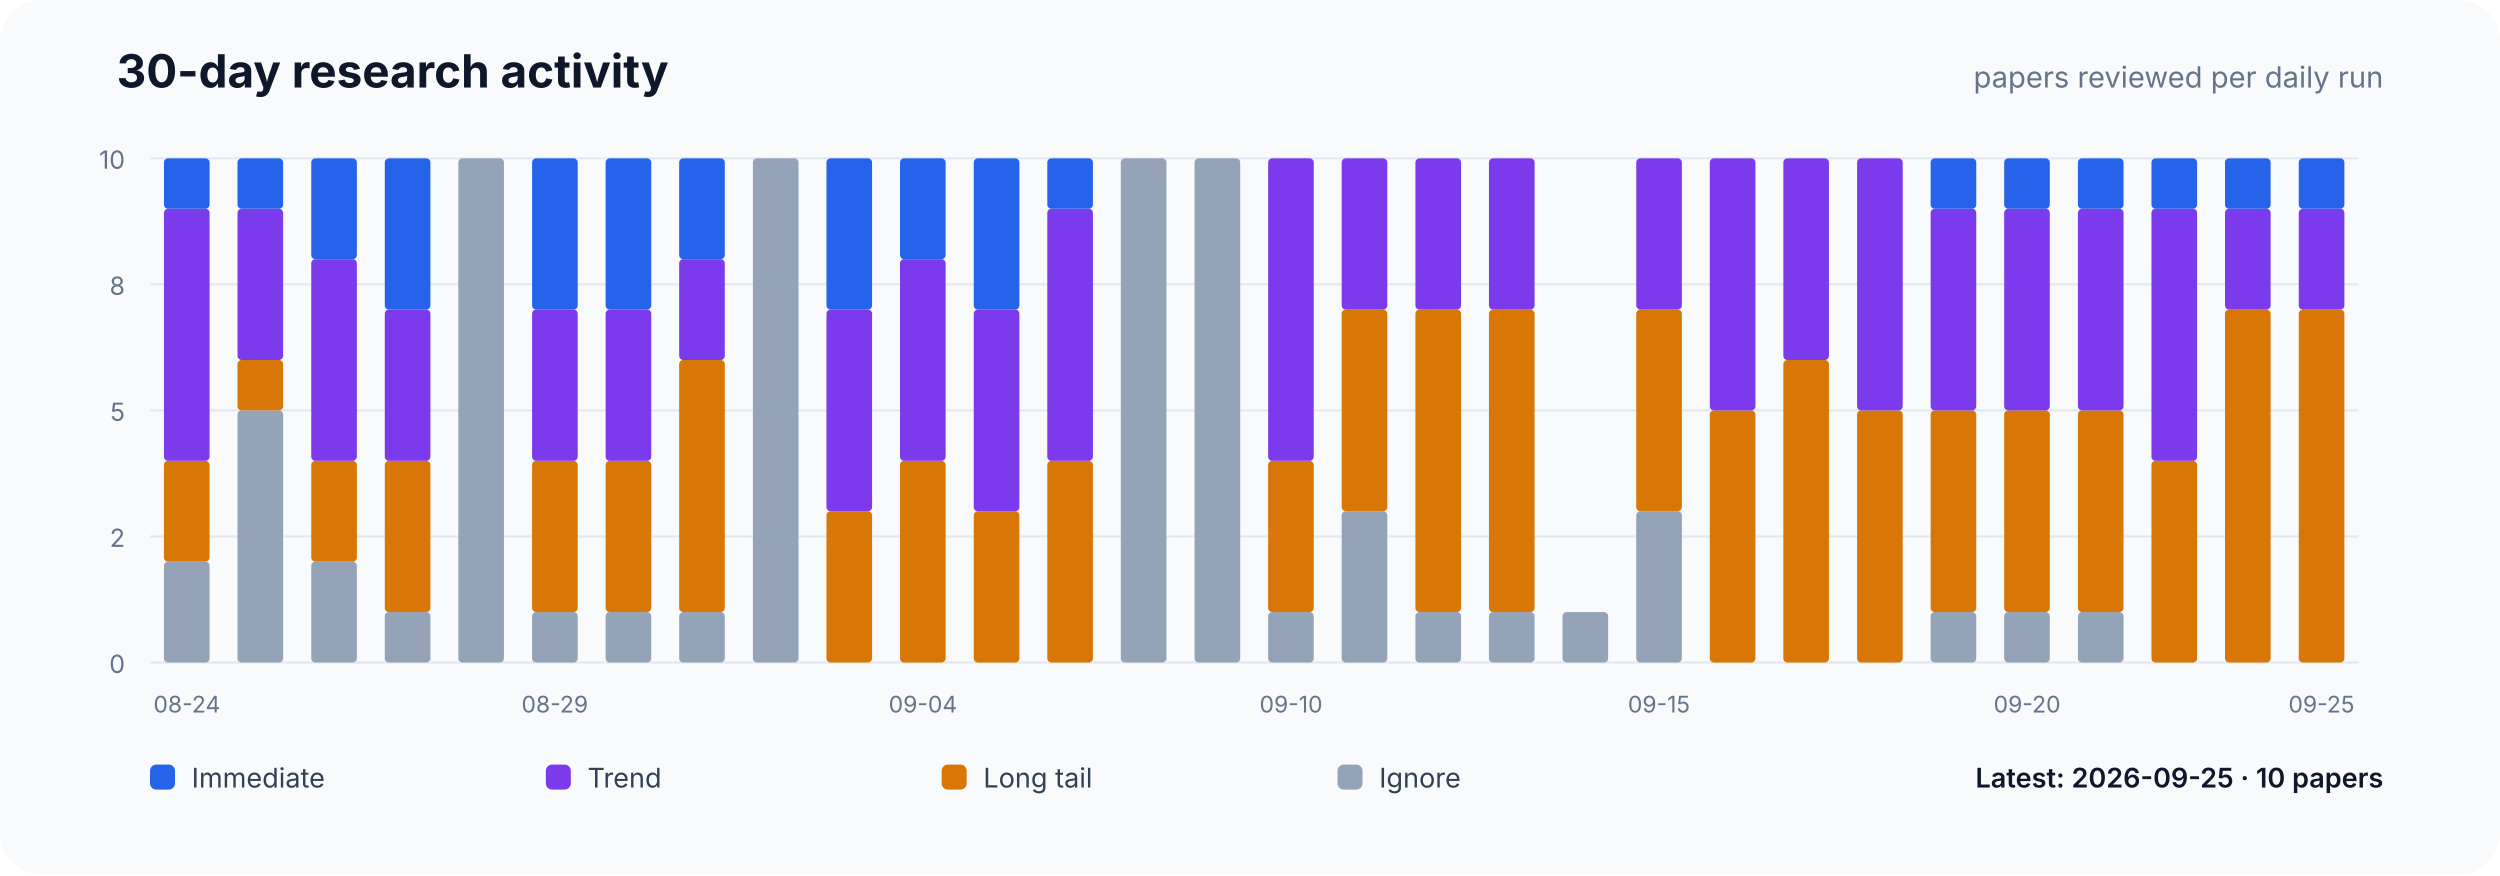
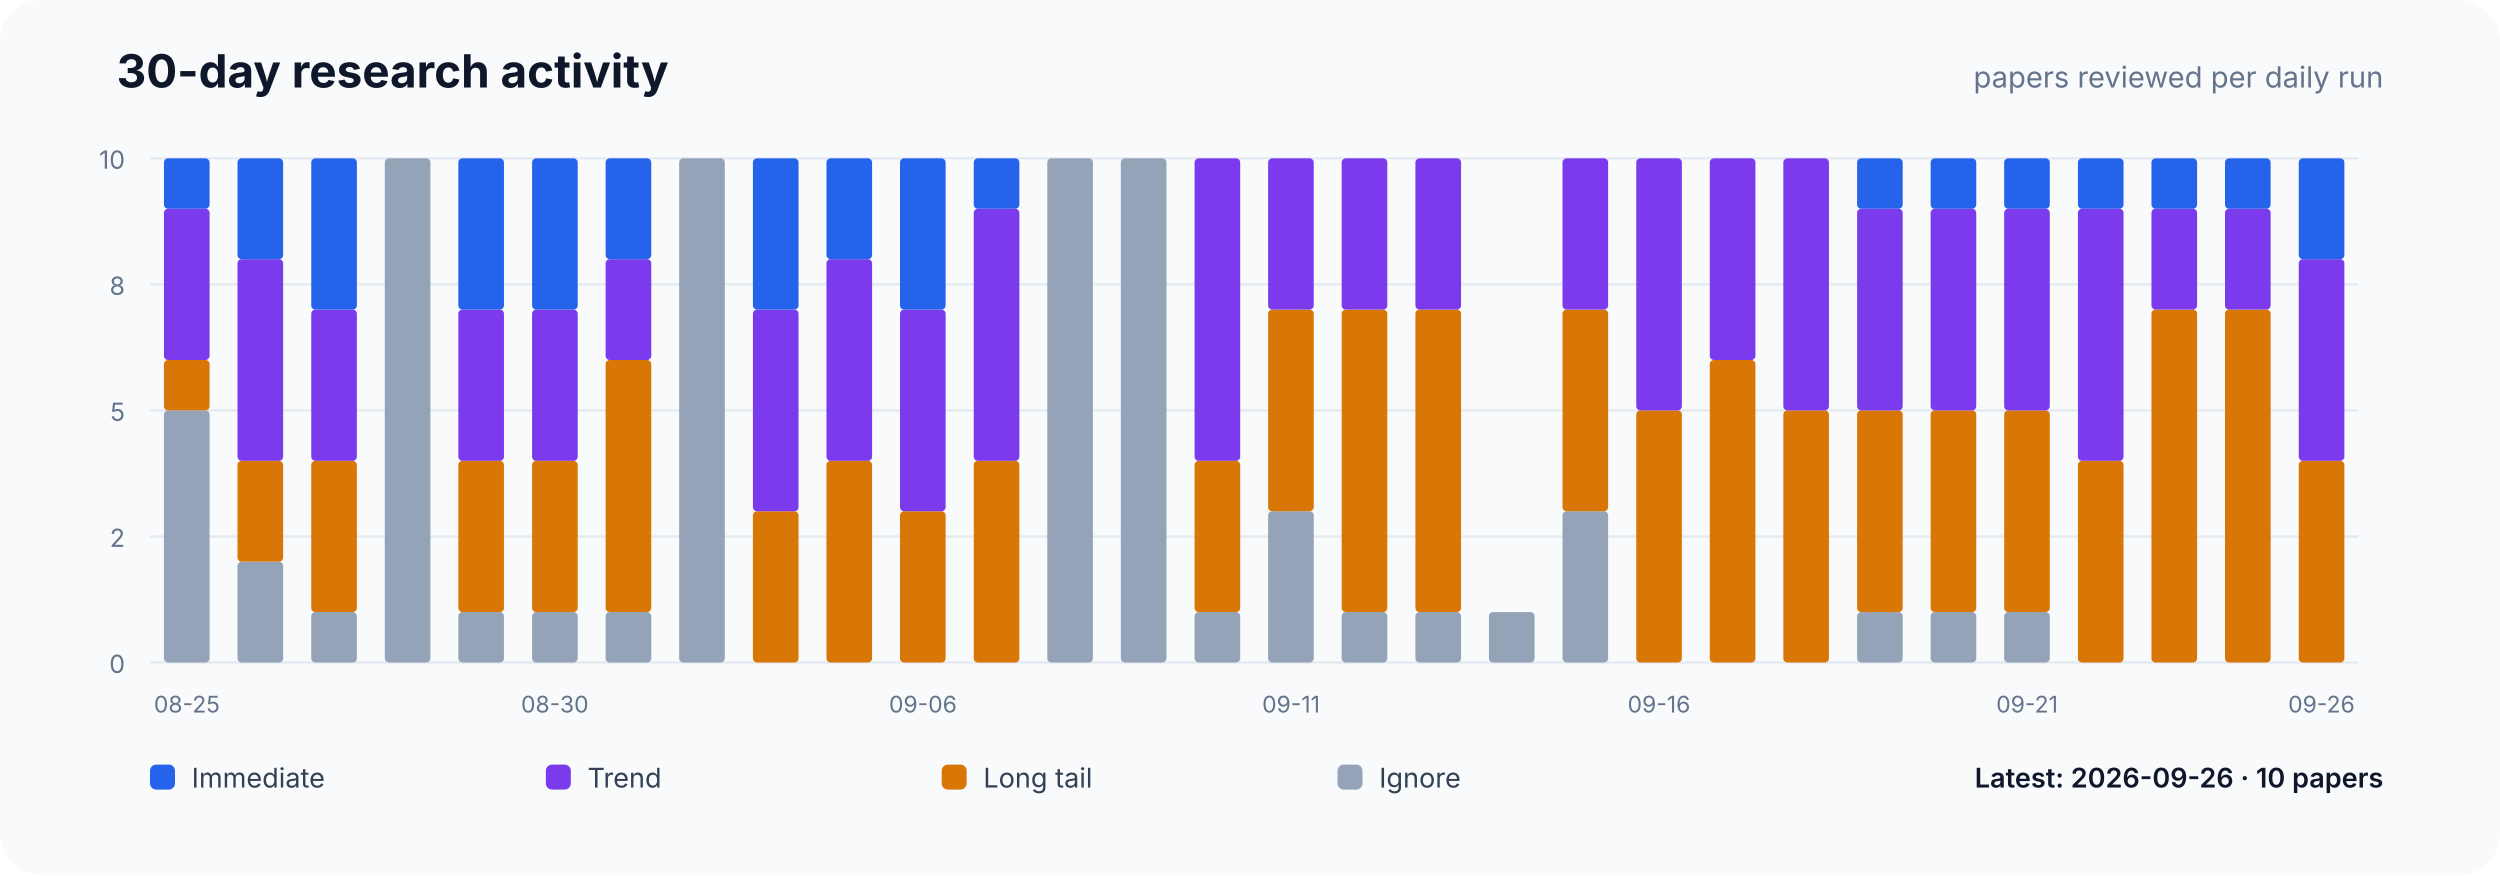
<svg xmlns="http://www.w3.org/2000/svg" width="1200" height="420" viewBox="0 0 1200 420" role="img" aria-labelledby="title desc">
  <rect width="1200" height="420" rx="20" fill="#f8fafc" />
  <text x="56" y="42" font-family="Inter,system-ui,sans-serif" font-size="22" font-weight="700" fill="#0f172a">30-day research activity</text>
  <text x="1144" y="42" text-anchor="end" font-family="Inter,system-ui,sans-serif" font-size="14" fill="#64748b">papers reviewed per daily run</text>
  <line x1="72" y1="318.0" x2="1132" y2="318.0" stroke="#e2e8f0" />
  <text x="60" y="323.0" text-anchor="end" font-family="Inter,system-ui,sans-serif" font-size="12" fill="#64748b">0</text>
  <line x1="72" y1="257.5" x2="1132" y2="257.5" stroke="#e2e8f0" />
  <text x="60" y="262.5" text-anchor="end" font-family="Inter,system-ui,sans-serif" font-size="12" fill="#64748b">2</text>
  <line x1="72" y1="197.0" x2="1132" y2="197.0" stroke="#e2e8f0" />
  <text x="60" y="202.0" text-anchor="end" font-family="Inter,system-ui,sans-serif" font-size="12" fill="#64748b">5</text>
  <line x1="72" y1="136.5" x2="1132" y2="136.5" stroke="#e2e8f0" />
  <text x="60" y="141.5" text-anchor="end" font-family="Inter,system-ui,sans-serif" font-size="12" fill="#64748b">8</text>
  <line x1="72" y1="76.0" x2="1132" y2="76.0" stroke="#e2e8f0" />
  <text x="60" y="81.0" text-anchor="end" font-family="Inter,system-ui,sans-serif" font-size="12" fill="#64748b">10</text>
-   <rect x="78.7" y="269.6" width="21.9" height="48.4" rx="2" fill="#94a3b8" />
-   <rect x="78.7" y="221.2" width="21.9" height="48.4" rx="2" fill="#d97706" />
-   <rect x="78.7" y="100.2" width="21.9" height="121.0" rx="2" fill="#7c3aed" />
+   <rect x="78.7" y="197.0" width="21.9" height="121.0" rx="2" fill="#94a3b8" />
+   <rect x="78.7" y="172.8" width="21.9" height="24.2" rx="2" fill="#d97706" />
+   <rect x="78.7" y="100.2" width="21.9" height="72.6" rx="2" fill="#7c3aed" />
  <rect x="78.7" y="76.0" width="21.9" height="24.2" rx="2" fill="#2563eb" />
-   <text x="89.7" y="342" text-anchor="middle" font-family="Inter,system-ui,sans-serif" font-size="11" fill="#64748b">08-24</text>
-   <rect x="114.0" y="197.0" width="21.9" height="121.0" rx="2" fill="#94a3b8" />
-   <rect x="114.0" y="172.8" width="21.9" height="24.2" rx="2" fill="#d97706" />
-   <rect x="114.0" y="100.2" width="21.9" height="72.6" rx="2" fill="#7c3aed" />
-   <rect x="114.0" y="76.0" width="21.9" height="24.2" rx="2" fill="#2563eb" />
-   <rect x="149.4" y="269.6" width="21.9" height="48.4" rx="2" fill="#94a3b8" />
-   <rect x="149.4" y="221.2" width="21.9" height="48.4" rx="2" fill="#d97706" />
-   <rect x="149.4" y="124.4" width="21.9" height="96.8" rx="2" fill="#7c3aed" />
-   <rect x="149.4" y="76.0" width="21.9" height="48.4" rx="2" fill="#2563eb" />
-   <rect x="184.7" y="293.8" width="21.9" height="24.2" rx="2" fill="#94a3b8" />
-   <rect x="184.7" y="221.2" width="21.9" height="72.6" rx="2" fill="#d97706" />
-   <rect x="184.7" y="148.6" width="21.9" height="72.6" rx="2" fill="#7c3aed" />
-   <rect x="184.7" y="76.0" width="21.9" height="72.6" rx="2" fill="#2563eb" />
-   <rect x="220.0" y="76.0" width="21.9" height="242.0" rx="2" fill="#94a3b8" />
-   <rect x="220.0" y="76.0" width="21.9" height="0.0" rx="2" fill="#d97706" />
-   <rect x="220.0" y="76.0" width="21.9" height="0.0" rx="2" fill="#7c3aed" />
-   <rect x="220.0" y="76.0" width="21.9" height="0.0" rx="2" fill="#2563eb" />
+   <text x="89.7" y="342" text-anchor="middle" font-family="Inter,system-ui,sans-serif" font-size="11" fill="#64748b">08-25</text>
+   <rect x="114.0" y="269.6" width="21.9" height="48.4" rx="2" fill="#94a3b8" />
+   <rect x="114.0" y="221.2" width="21.9" height="48.4" rx="2" fill="#d97706" />
+   <rect x="114.0" y="124.4" width="21.9" height="96.8" rx="2" fill="#7c3aed" />
+   <rect x="114.0" y="76.0" width="21.9" height="48.4" rx="2" fill="#2563eb" />
+   <rect x="149.4" y="293.8" width="21.9" height="24.2" rx="2" fill="#94a3b8" />
+   <rect x="149.4" y="221.2" width="21.9" height="72.6" rx="2" fill="#d97706" />
+   <rect x="149.4" y="148.6" width="21.9" height="72.6" rx="2" fill="#7c3aed" />
+   <rect x="149.4" y="76.0" width="21.9" height="72.6" rx="2" fill="#2563eb" />
+   <rect x="184.7" y="76.0" width="21.9" height="242.0" rx="2" fill="#94a3b8" />
+   <rect x="184.7" y="76.0" width="21.9" height="0.0" rx="2" fill="#d97706" />
+   <rect x="184.7" y="76.0" width="21.9" height="0.0" rx="2" fill="#7c3aed" />
+   <rect x="184.7" y="76.0" width="21.9" height="0.0" rx="2" fill="#2563eb" />
+   <rect x="220.0" y="293.8" width="21.9" height="24.2" rx="2" fill="#94a3b8" />
+   <rect x="220.0" y="221.2" width="21.9" height="72.6" rx="2" fill="#d97706" />
+   <rect x="220.0" y="148.6" width="21.9" height="72.6" rx="2" fill="#7c3aed" />
+   <rect x="220.0" y="76.0" width="21.9" height="72.6" rx="2" fill="#2563eb" />
  <rect x="255.4" y="293.8" width="21.9" height="24.2" rx="2" fill="#94a3b8" />
  <rect x="255.4" y="221.2" width="21.9" height="72.6" rx="2" fill="#d97706" />
  <rect x="255.4" y="148.6" width="21.9" height="72.6" rx="2" fill="#7c3aed" />
  <rect x="255.4" y="76.0" width="21.9" height="72.6" rx="2" fill="#2563eb" />
-   <text x="266.3" y="342" text-anchor="middle" font-family="Inter,system-ui,sans-serif" font-size="11" fill="#64748b">08-29</text>
+   <text x="266.3" y="342" text-anchor="middle" font-family="Inter,system-ui,sans-serif" font-size="11" fill="#64748b">08-30</text>
  <rect x="290.7" y="293.8" width="21.9" height="24.2" rx="2" fill="#94a3b8" />
-   <rect x="290.7" y="221.2" width="21.9" height="72.6" rx="2" fill="#d97706" />
-   <rect x="290.7" y="148.6" width="21.9" height="72.6" rx="2" fill="#7c3aed" />
-   <rect x="290.7" y="76.0" width="21.9" height="72.6" rx="2" fill="#2563eb" />
-   <rect x="326.0" y="293.8" width="21.9" height="24.2" rx="2" fill="#94a3b8" />
-   <rect x="326.0" y="172.8" width="21.9" height="121.0" rx="2" fill="#d97706" />
-   <rect x="326.0" y="124.4" width="21.9" height="48.4" rx="2" fill="#7c3aed" />
-   <rect x="326.0" y="76.0" width="21.9" height="48.4" rx="2" fill="#2563eb" />
-   <rect x="361.4" y="76.0" width="21.9" height="242.0" rx="2" fill="#94a3b8" />
-   <rect x="361.4" y="76.0" width="21.9" height="0.0" rx="2" fill="#d97706" />
-   <rect x="361.4" y="76.0" width="21.9" height="0.0" rx="2" fill="#7c3aed" />
-   <rect x="361.4" y="76.0" width="21.9" height="0.0" rx="2" fill="#2563eb" />
+   <rect x="290.7" y="172.8" width="21.9" height="121.0" rx="2" fill="#d97706" />
+   <rect x="290.7" y="124.4" width="21.9" height="48.4" rx="2" fill="#7c3aed" />
+   <rect x="290.7" y="76.0" width="21.9" height="48.4" rx="2" fill="#2563eb" />
+   <rect x="326.0" y="76.0" width="21.9" height="242.0" rx="2" fill="#94a3b8" />
+   <rect x="326.0" y="76.0" width="21.9" height="0.0" rx="2" fill="#d97706" />
+   <rect x="326.0" y="76.0" width="21.9" height="0.0" rx="2" fill="#7c3aed" />
+   <rect x="326.0" y="76.0" width="21.9" height="0.0" rx="2" fill="#2563eb" />
+   <rect x="361.4" y="318.0" width="21.9" height="0.0" rx="2" fill="#94a3b8" />
+   <rect x="361.4" y="245.4" width="21.9" height="72.6" rx="2" fill="#d97706" />
+   <rect x="361.4" y="148.6" width="21.9" height="96.8" rx="2" fill="#7c3aed" />
+   <rect x="361.4" y="76.0" width="21.9" height="72.6" rx="2" fill="#2563eb" />
  <rect x="396.7" y="318.0" width="21.9" height="0.0" rx="2" fill="#94a3b8" />
-   <rect x="396.7" y="245.4" width="21.9" height="72.6" rx="2" fill="#d97706" />
-   <rect x="396.7" y="148.6" width="21.9" height="96.8" rx="2" fill="#7c3aed" />
-   <rect x="396.7" y="76.0" width="21.9" height="72.6" rx="2" fill="#2563eb" />
+   <rect x="396.7" y="221.2" width="21.9" height="96.8" rx="2" fill="#d97706" />
+   <rect x="396.7" y="124.4" width="21.9" height="96.8" rx="2" fill="#7c3aed" />
+   <rect x="396.7" y="76.0" width="21.9" height="48.4" rx="2" fill="#2563eb" />
  <rect x="432.0" y="318.0" width="21.9" height="0.0" rx="2" fill="#94a3b8" />
-   <rect x="432.0" y="221.2" width="21.9" height="96.8" rx="2" fill="#d97706" />
-   <rect x="432.0" y="124.4" width="21.9" height="96.8" rx="2" fill="#7c3aed" />
-   <rect x="432.0" y="76.0" width="21.9" height="48.4" rx="2" fill="#2563eb" />
-   <text x="443.0" y="342" text-anchor="middle" font-family="Inter,system-ui,sans-serif" font-size="11" fill="#64748b">09-04</text>
+   <rect x="432.0" y="245.4" width="21.9" height="72.6" rx="2" fill="#d97706" />
+   <rect x="432.0" y="148.6" width="21.9" height="96.8" rx="2" fill="#7c3aed" />
+   <rect x="432.0" y="76.0" width="21.9" height="72.6" rx="2" fill="#2563eb" />
+   <text x="443.0" y="342" text-anchor="middle" font-family="Inter,system-ui,sans-serif" font-size="11" fill="#64748b">09-06</text>
  <rect x="467.4" y="318.0" width="21.9" height="0.0" rx="2" fill="#94a3b8" />
-   <rect x="467.4" y="245.4" width="21.9" height="72.6" rx="2" fill="#d97706" />
-   <rect x="467.4" y="148.6" width="21.9" height="96.8" rx="2" fill="#7c3aed" />
-   <rect x="467.4" y="76.0" width="21.9" height="72.6" rx="2" fill="#2563eb" />
-   <rect x="502.7" y="318.0" width="21.9" height="0.0" rx="2" fill="#94a3b8" />
-   <rect x="502.7" y="221.2" width="21.9" height="96.8" rx="2" fill="#d97706" />
-   <rect x="502.7" y="100.2" width="21.9" height="121.0" rx="2" fill="#7c3aed" />
-   <rect x="502.7" y="76.0" width="21.9" height="24.2" rx="2" fill="#2563eb" />
+   <rect x="467.4" y="221.2" width="21.9" height="96.8" rx="2" fill="#d97706" />
+   <rect x="467.4" y="100.2" width="21.9" height="121.0" rx="2" fill="#7c3aed" />
+   <rect x="467.4" y="76.0" width="21.9" height="24.2" rx="2" fill="#2563eb" />
+   <rect x="502.7" y="76.0" width="21.9" height="242.0" rx="2" fill="#94a3b8" />
+   <rect x="502.7" y="76.0" width="21.9" height="0.0" rx="2" fill="#d97706" />
+   <rect x="502.7" y="76.0" width="21.9" height="0.0" rx="2" fill="#7c3aed" />
+   <rect x="502.7" y="76.0" width="21.9" height="0.0" rx="2" fill="#2563eb" />
  <rect x="538.0" y="76.0" width="21.9" height="242.0" rx="2" fill="#94a3b8" />
  <rect x="538.0" y="76.0" width="21.9" height="0.0" rx="2" fill="#d97706" />
  <rect x="538.0" y="76.0" width="21.9" height="0.0" rx="2" fill="#7c3aed" />
  <rect x="538.0" y="76.0" width="21.9" height="0.0" rx="2" fill="#2563eb" />
-   <rect x="573.4" y="76.0" width="21.9" height="242.0" rx="2" fill="#94a3b8" />
-   <rect x="573.4" y="76.0" width="21.9" height="0.0" rx="2" fill="#d97706" />
-   <rect x="573.4" y="76.0" width="21.9" height="0.0" rx="2" fill="#7c3aed" />
+   <rect x="573.4" y="293.8" width="21.9" height="24.2" rx="2" fill="#94a3b8" />
+   <rect x="573.4" y="221.2" width="21.9" height="72.6" rx="2" fill="#d97706" />
+   <rect x="573.4" y="76.0" width="21.9" height="145.2" rx="2" fill="#7c3aed" />
  <rect x="573.4" y="76.0" width="21.9" height="0.0" rx="2" fill="#2563eb" />
-   <rect x="608.7" y="293.8" width="21.9" height="24.2" rx="2" fill="#94a3b8" />
-   <rect x="608.7" y="221.2" width="21.9" height="72.6" rx="2" fill="#d97706" />
-   <rect x="608.7" y="76.0" width="21.9" height="145.2" rx="2" fill="#7c3aed" />
+   <rect x="608.7" y="245.4" width="21.9" height="72.6" rx="2" fill="#94a3b8" />
+   <rect x="608.7" y="148.6" width="21.9" height="96.8" rx="2" fill="#d97706" />
+   <rect x="608.7" y="76.0" width="21.9" height="72.6" rx="2" fill="#7c3aed" />
  <rect x="608.7" y="76.0" width="21.9" height="0.0" rx="2" fill="#2563eb" />
-   <text x="619.7" y="342" text-anchor="middle" font-family="Inter,system-ui,sans-serif" font-size="11" fill="#64748b">09-10</text>
-   <rect x="644.0" y="245.4" width="21.9" height="72.6" rx="2" fill="#94a3b8" />
-   <rect x="644.0" y="148.6" width="21.9" height="96.8" rx="2" fill="#d97706" />
+   <text x="619.7" y="342" text-anchor="middle" font-family="Inter,system-ui,sans-serif" font-size="11" fill="#64748b">09-11</text>
+   <rect x="644.0" y="293.8" width="21.9" height="24.2" rx="2" fill="#94a3b8" />
+   <rect x="644.0" y="148.6" width="21.9" height="145.2" rx="2" fill="#d97706" />
  <rect x="644.0" y="76.0" width="21.9" height="72.6" rx="2" fill="#7c3aed" />
  <rect x="644.0" y="76.0" width="21.9" height="0.0" rx="2" fill="#2563eb" />
  <rect x="679.4" y="293.8" width="21.9" height="24.2" rx="2" fill="#94a3b8" />
  <rect x="679.4" y="148.6" width="21.9" height="145.2" rx="2" fill="#d97706" />
  <rect x="679.4" y="76.0" width="21.9" height="72.6" rx="2" fill="#7c3aed" />
  <rect x="679.4" y="76.0" width="21.9" height="0.0" rx="2" fill="#2563eb" />
  <rect x="714.7" y="293.8" width="21.9" height="24.2" rx="2" fill="#94a3b8" />
-   <rect x="714.7" y="148.6" width="21.9" height="145.2" rx="2" fill="#d97706" />
-   <rect x="714.7" y="76.0" width="21.9" height="72.6" rx="2" fill="#7c3aed" />
-   <rect x="714.7" y="76.0" width="21.9" height="0.0" rx="2" fill="#2563eb" />
-   <rect x="750.0" y="293.8" width="21.9" height="24.2" rx="2" fill="#94a3b8" />
-   <rect x="750.0" y="293.8" width="21.9" height="0.0" rx="2" fill="#d97706" />
-   <rect x="750.0" y="293.8" width="21.9" height="0.0" rx="2" fill="#7c3aed" />
-   <rect x="750.0" y="293.8" width="21.9" height="0.0" rx="2" fill="#2563eb" />
-   <rect x="785.4" y="245.4" width="21.9" height="72.6" rx="2" fill="#94a3b8" />
-   <rect x="785.4" y="148.6" width="21.9" height="96.8" rx="2" fill="#d97706" />
-   <rect x="785.4" y="76.0" width="21.9" height="72.6" rx="2" fill="#7c3aed" />
+   <rect x="714.7" y="293.8" width="21.9" height="0.0" rx="2" fill="#d97706" />
+   <rect x="714.7" y="293.8" width="21.9" height="0.0" rx="2" fill="#7c3aed" />
+   <rect x="714.7" y="293.8" width="21.9" height="0.0" rx="2" fill="#2563eb" />
+   <rect x="750.0" y="245.4" width="21.9" height="72.6" rx="2" fill="#94a3b8" />
+   <rect x="750.0" y="148.6" width="21.9" height="96.8" rx="2" fill="#d97706" />
+   <rect x="750.0" y="76.0" width="21.9" height="72.6" rx="2" fill="#7c3aed" />
+   <rect x="750.0" y="76.0" width="21.9" height="0.0" rx="2" fill="#2563eb" />
+   <rect x="785.4" y="318.0" width="21.9" height="0.0" rx="2" fill="#94a3b8" />
+   <rect x="785.4" y="197.0" width="21.9" height="121.0" rx="2" fill="#d97706" />
+   <rect x="785.4" y="76.0" width="21.9" height="121.0" rx="2" fill="#7c3aed" />
  <rect x="785.4" y="76.0" width="21.9" height="0.0" rx="2" fill="#2563eb" />
-   <text x="796.3" y="342" text-anchor="middle" font-family="Inter,system-ui,sans-serif" font-size="11" fill="#64748b">09-15</text>
+   <text x="796.3" y="342" text-anchor="middle" font-family="Inter,system-ui,sans-serif" font-size="11" fill="#64748b">09-16</text>
  <rect x="820.7" y="318.0" width="21.9" height="0.0" rx="2" fill="#94a3b8" />
-   <rect x="820.7" y="197.0" width="21.9" height="121.0" rx="2" fill="#d97706" />
-   <rect x="820.7" y="76.0" width="21.9" height="121.0" rx="2" fill="#7c3aed" />
+   <rect x="820.7" y="172.8" width="21.9" height="145.2" rx="2" fill="#d97706" />
+   <rect x="820.7" y="76.0" width="21.9" height="96.8" rx="2" fill="#7c3aed" />
  <rect x="820.7" y="76.0" width="21.9" height="0.0" rx="2" fill="#2563eb" />
  <rect x="856.0" y="318.0" width="21.9" height="0.0" rx="2" fill="#94a3b8" />
-   <rect x="856.0" y="172.8" width="21.9" height="145.2" rx="2" fill="#d97706" />
-   <rect x="856.0" y="76.0" width="21.9" height="96.8" rx="2" fill="#7c3aed" />
+   <rect x="856.0" y="197.0" width="21.9" height="121.0" rx="2" fill="#d97706" />
+   <rect x="856.0" y="76.0" width="21.9" height="121.0" rx="2" fill="#7c3aed" />
  <rect x="856.0" y="76.0" width="21.9" height="0.0" rx="2" fill="#2563eb" />
-   <rect x="891.4" y="318.0" width="21.9" height="0.0" rx="2" fill="#94a3b8" />
-   <rect x="891.4" y="197.0" width="21.9" height="121.0" rx="2" fill="#d97706" />
-   <rect x="891.4" y="76.0" width="21.9" height="121.0" rx="2" fill="#7c3aed" />
-   <rect x="891.4" y="76.0" width="21.9" height="0.0" rx="2" fill="#2563eb" />
+   <rect x="891.4" y="293.8" width="21.9" height="24.2" rx="2" fill="#94a3b8" />
+   <rect x="891.4" y="197.0" width="21.9" height="96.8" rx="2" fill="#d97706" />
+   <rect x="891.4" y="100.2" width="21.9" height="96.8" rx="2" fill="#7c3aed" />
+   <rect x="891.4" y="76.0" width="21.9" height="24.2" rx="2" fill="#2563eb" />
  <rect x="926.7" y="293.8" width="21.9" height="24.2" rx="2" fill="#94a3b8" />
  <rect x="926.7" y="197.0" width="21.9" height="96.8" rx="2" fill="#d97706" />
  <rect x="926.7" y="100.2" width="21.9" height="96.8" rx="2" fill="#7c3aed" />
  <rect x="926.7" y="76.0" width="21.9" height="24.2" rx="2" fill="#2563eb" />
  <rect x="962.0" y="293.8" width="21.9" height="24.2" rx="2" fill="#94a3b8" />
  <rect x="962.0" y="197.0" width="21.9" height="96.8" rx="2" fill="#d97706" />
  <rect x="962.0" y="100.2" width="21.9" height="96.8" rx="2" fill="#7c3aed" />
  <rect x="962.0" y="76.0" width="21.9" height="24.2" rx="2" fill="#2563eb" />
-   <text x="973.0" y="342" text-anchor="middle" font-family="Inter,system-ui,sans-serif" font-size="11" fill="#64748b">09-20</text>
-   <rect x="997.4" y="293.8" width="21.9" height="24.2" rx="2" fill="#94a3b8" />
-   <rect x="997.4" y="197.0" width="21.9" height="96.8" rx="2" fill="#d97706" />
-   <rect x="997.4" y="100.2" width="21.9" height="96.8" rx="2" fill="#7c3aed" />
+   <text x="973.0" y="342" text-anchor="middle" font-family="Inter,system-ui,sans-serif" font-size="11" fill="#64748b">09-21</text>
+   <rect x="997.4" y="318.0" width="21.9" height="0.0" rx="2" fill="#94a3b8" />
+   <rect x="997.4" y="221.2" width="21.9" height="96.8" rx="2" fill="#d97706" />
+   <rect x="997.4" y="100.2" width="21.9" height="121.0" rx="2" fill="#7c3aed" />
  <rect x="997.4" y="76.0" width="21.9" height="24.2" rx="2" fill="#2563eb" />
  <rect x="1032.7" y="318.0" width="21.9" height="0.0" rx="2" fill="#94a3b8" />
-   <rect x="1032.7" y="221.2" width="21.9" height="96.8" rx="2" fill="#d97706" />
-   <rect x="1032.7" y="100.2" width="21.9" height="121.0" rx="2" fill="#7c3aed" />
+   <rect x="1032.7" y="148.6" width="21.9" height="169.4" rx="2" fill="#d97706" />
+   <rect x="1032.7" y="100.2" width="21.9" height="48.4" rx="2" fill="#7c3aed" />
  <rect x="1032.7" y="76.0" width="21.9" height="24.2" rx="2" fill="#2563eb" />
  <rect x="1068.0" y="318.0" width="21.9" height="0.0" rx="2" fill="#94a3b8" />
  <rect x="1068.0" y="148.6" width="21.9" height="169.4" rx="2" fill="#d97706" />
  <rect x="1068.0" y="100.2" width="21.9" height="48.4" rx="2" fill="#7c3aed" />
  <rect x="1068.0" y="76.0" width="21.9" height="24.2" rx="2" fill="#2563eb" />
  <rect x="1103.4" y="318.0" width="21.9" height="0.0" rx="2" fill="#94a3b8" />
-   <rect x="1103.4" y="148.6" width="21.9" height="169.4" rx="2" fill="#d97706" />
-   <rect x="1103.4" y="100.2" width="21.9" height="48.4" rx="2" fill="#7c3aed" />
-   <rect x="1103.4" y="76.0" width="21.9" height="24.2" rx="2" fill="#2563eb" />
-   <text x="1114.3" y="342" text-anchor="middle" font-family="Inter,system-ui,sans-serif" font-size="11" fill="#64748b">09-25</text>
+   <rect x="1103.4" y="221.2" width="21.9" height="96.8" rx="2" fill="#d97706" />
+   <rect x="1103.4" y="124.4" width="21.9" height="96.8" rx="2" fill="#7c3aed" />
+   <rect x="1103.4" y="76.0" width="21.9" height="48.4" rx="2" fill="#2563eb" />
+   <text x="1114.3" y="342" text-anchor="middle" font-family="Inter,system-ui,sans-serif" font-size="11" fill="#64748b">09-26</text>
  <rect x="72" y="367" width="12" height="12" rx="3" fill="#2563eb" />
  <text x="92" y="378" font-family="Inter,system-ui,sans-serif" font-size="13" fill="#334155">Immediate</text>
  <rect x="262" y="367" width="12" height="12" rx="3" fill="#7c3aed" />
  <text x="282" y="378" font-family="Inter,system-ui,sans-serif" font-size="13" fill="#334155">Trend</text>
  <rect x="452" y="367" width="12" height="12" rx="3" fill="#d97706" />
  <text x="472" y="378" font-family="Inter,system-ui,sans-serif" font-size="13" fill="#334155">Long tail</text>
  <rect x="642" y="367" width="12" height="12" rx="3" fill="#94a3b8" />
  <text x="662" y="378" font-family="Inter,system-ui,sans-serif" font-size="13" fill="#334155">Ignore</text>
-   <text x="1144" y="378" text-anchor="end" font-family="Inter,system-ui,sans-serif" font-size="13" font-weight="600" fill="#0f172a">Latest: 2026-09-25 · 10 papers</text>
+   <text x="1144" y="378" text-anchor="end" font-family="Inter,system-ui,sans-serif" font-size="13" font-weight="600" fill="#0f172a">Latest: 2026-09-26 · 10 papers</text>
</svg>
